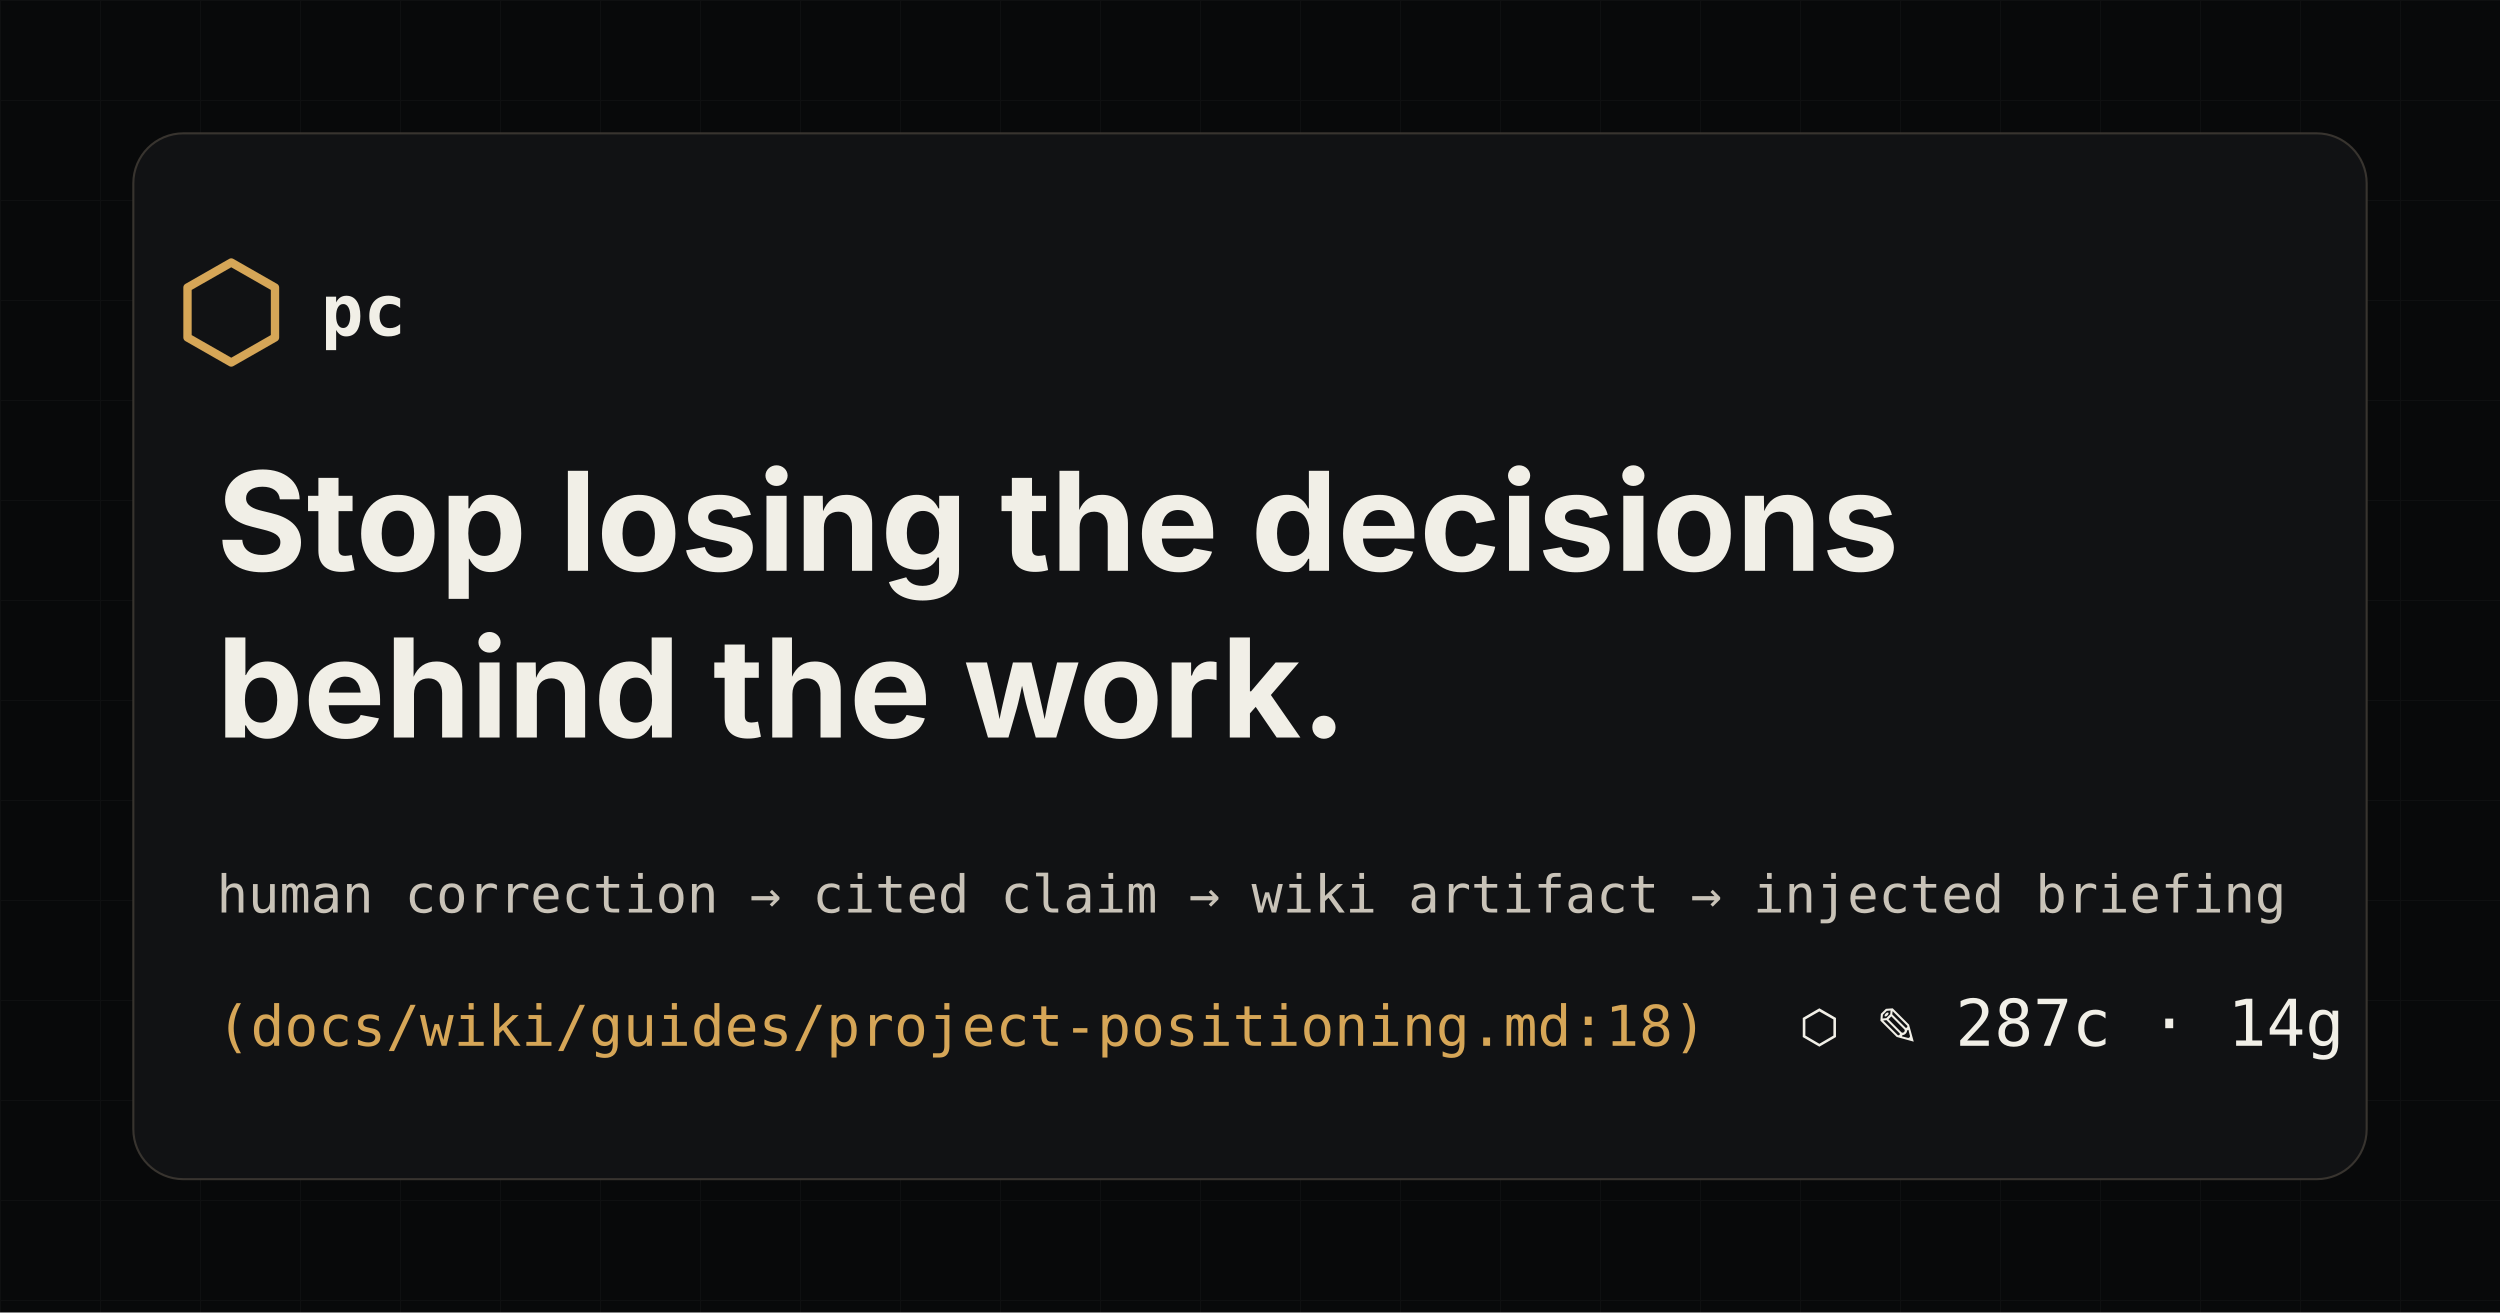
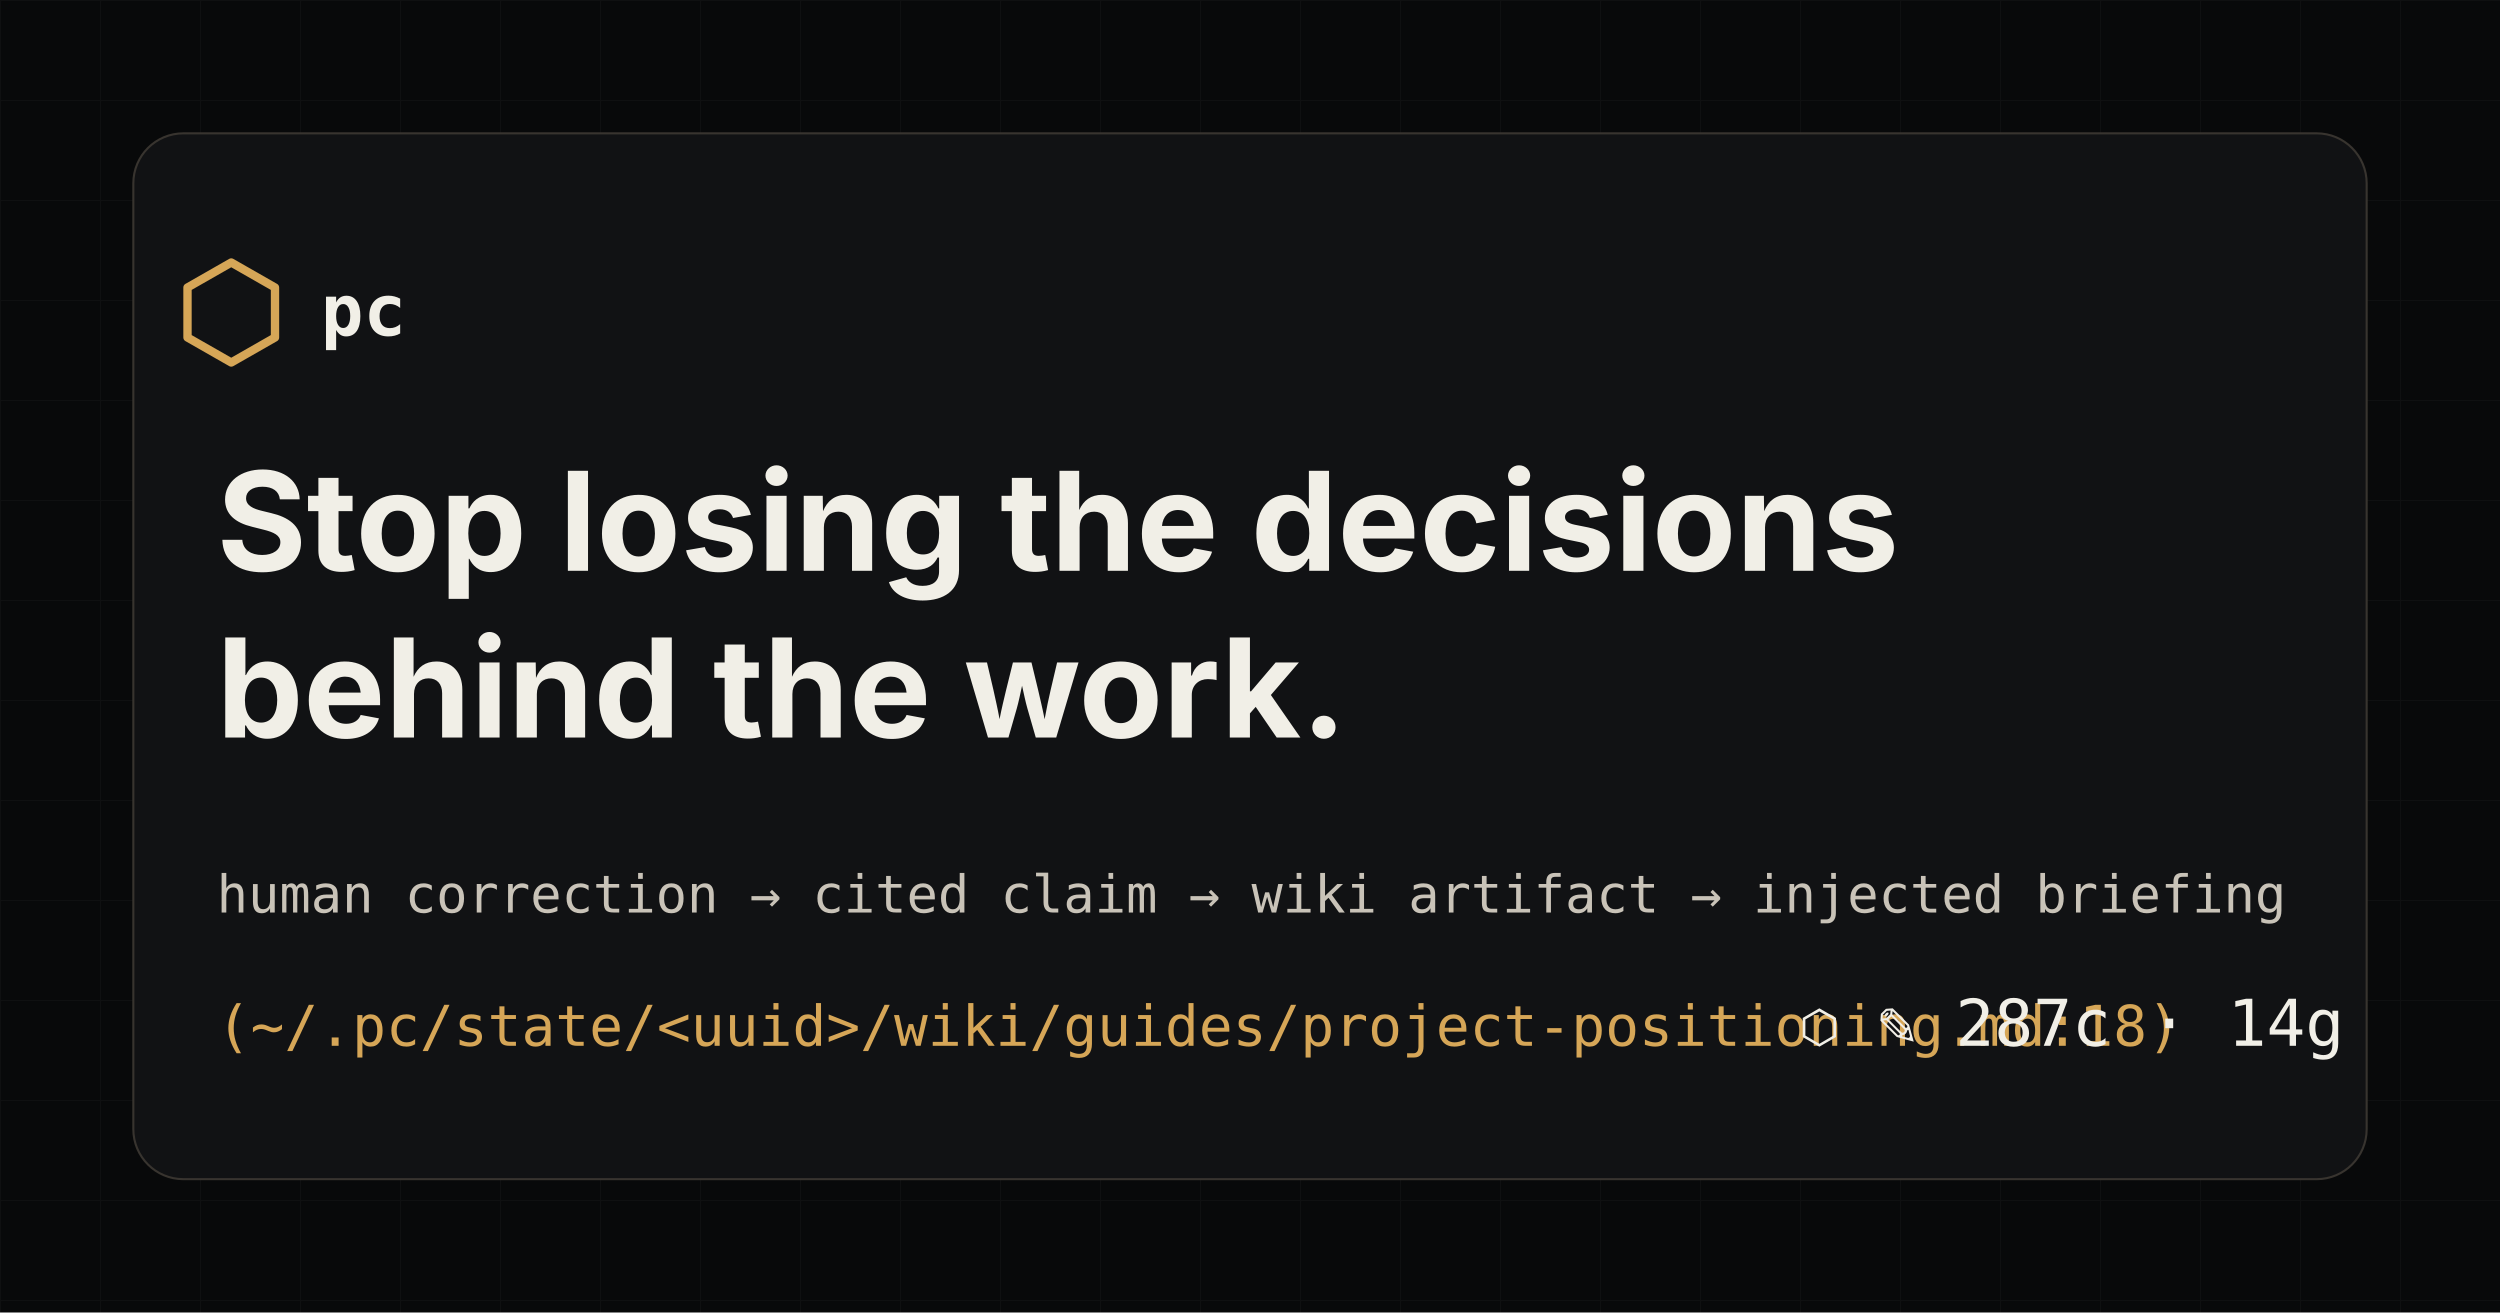
<svg xmlns="http://www.w3.org/2000/svg" width="1200" height="630" viewBox="0 0 1200 630" role="img" aria-labelledby="title desc">
  <rect width="1200" height="630" fill="#08090A" />
  <path d="M0 0h1200v630H0z" fill="url(#grid)" opacity=".34" />
  <defs>
    <pattern id="grid" width="48" height="48" patternUnits="userSpaceOnUse">
      <path d="M48 0H0v48" fill="none" stroke="#F1EFE7" stroke-opacity=".09" />
    </pattern>
  </defs>
  <rect x="64" y="64" width="1072" height="502" rx="24" fill="#111214" stroke="#38342F" />
  <path d="M111 126 132 138v24l-21 12-21-12v-24l21-12Z" fill="none" stroke="#D6A657" stroke-width="4" stroke-linejoin="round" />
  <text x="154" y="161" fill="#F1EFE7" font-family="ui-monospace, SFMono-Regular, Menlo, monospace" font-size="34" font-weight="700">pc</text>
  <text x="104" y="274" fill="#F1EFE7" font-family="ui-sans-serif, -apple-system, BlinkMacSystemFont, Segoe UI, sans-serif" font-size="66" font-weight="700">Stop losing the decisions</text>
  <text x="104" y="354" fill="#F1EFE7" font-family="ui-sans-serif, -apple-system, BlinkMacSystemFont, Segoe UI, sans-serif" font-size="66" font-weight="700">behind the work.</text>
  <text x="104" y="438" fill="#C9C3B8" font-family="ui-monospace, SFMono-Regular, Menlo, monospace" font-size="25">human correction → cited claim → wiki artifact → injected briefing</text>
-   <text x="104" y="502" fill="#D6A657" font-family="ui-monospace, SFMono-Regular, Menlo, monospace" font-size="27">(docs/wiki/guides/project-positioning.md:18)</text>
+   <text x="104" y="502" fill="#D6A657" font-family="ui-monospace, SFMono-Regular, Menlo, monospace" font-size="27">(~/.pc/state/&lt;uuid&gt;/wiki/guides/project-positioning.md:18)</text>
  <text x="864" y="502" fill="#F1EFE7" font-family="ui-monospace, SFMono-Regular, Menlo, monospace" font-size="31">⬡ ✎ 287c · 14g</text>
</svg>
